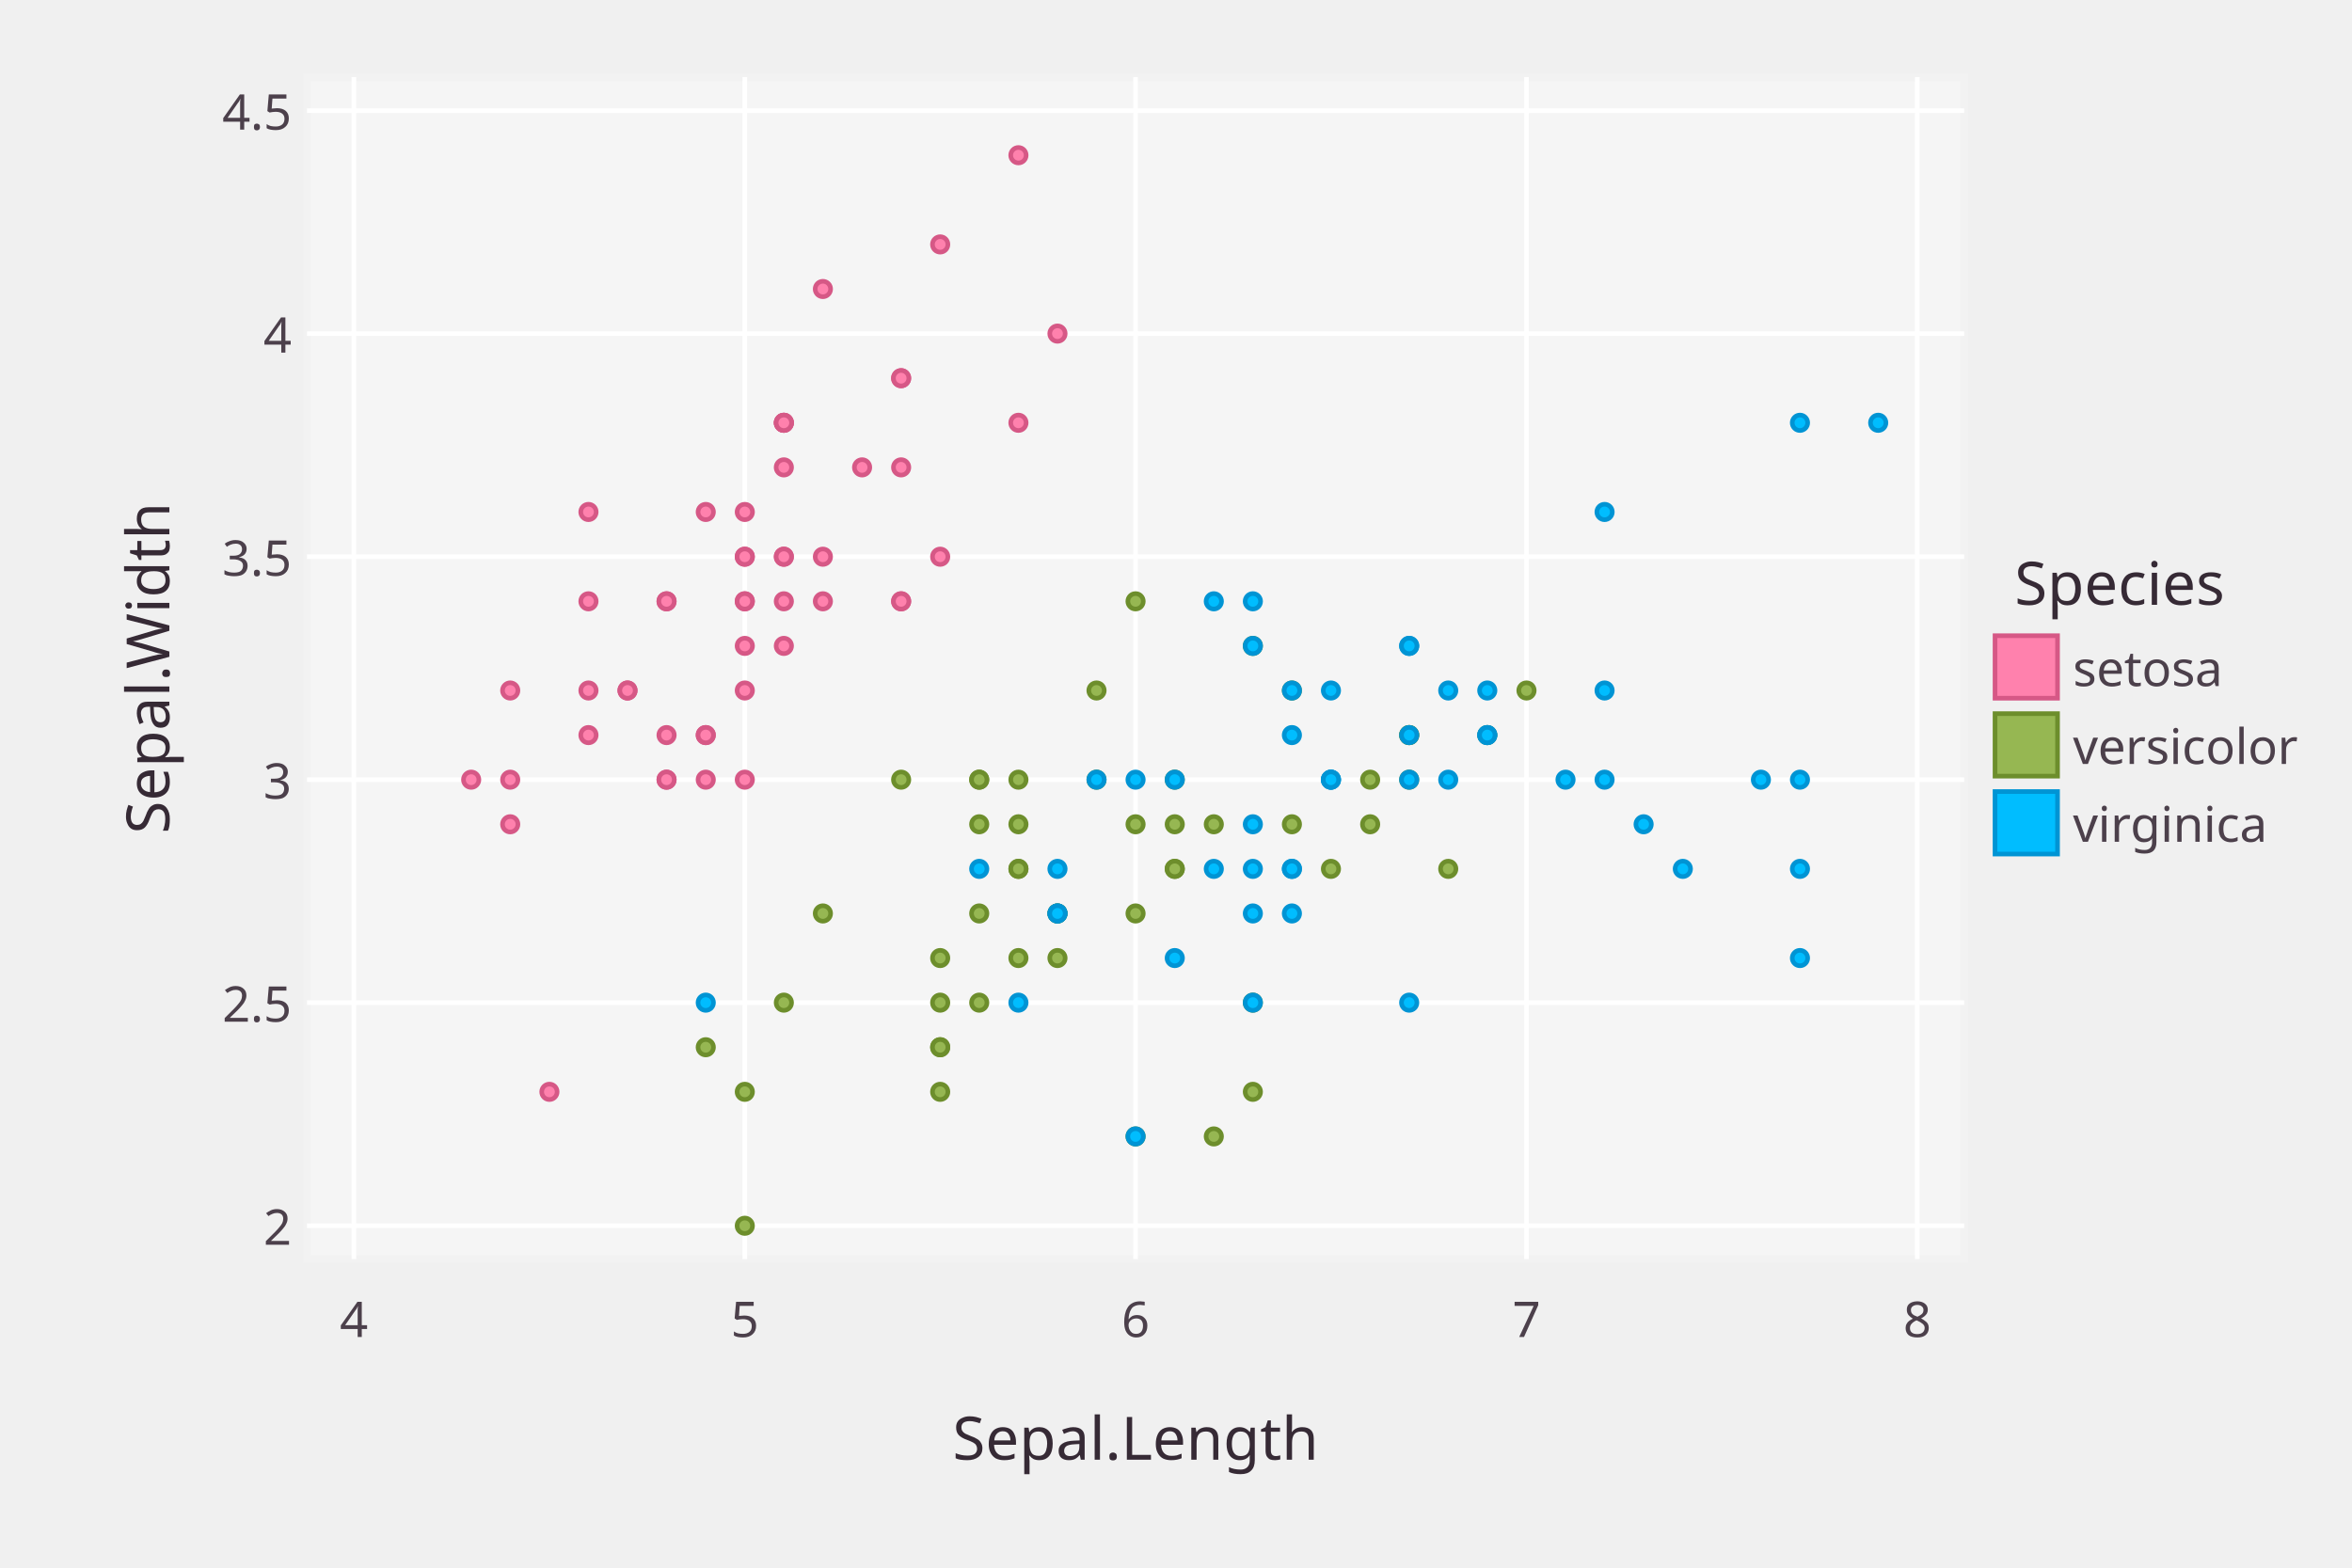
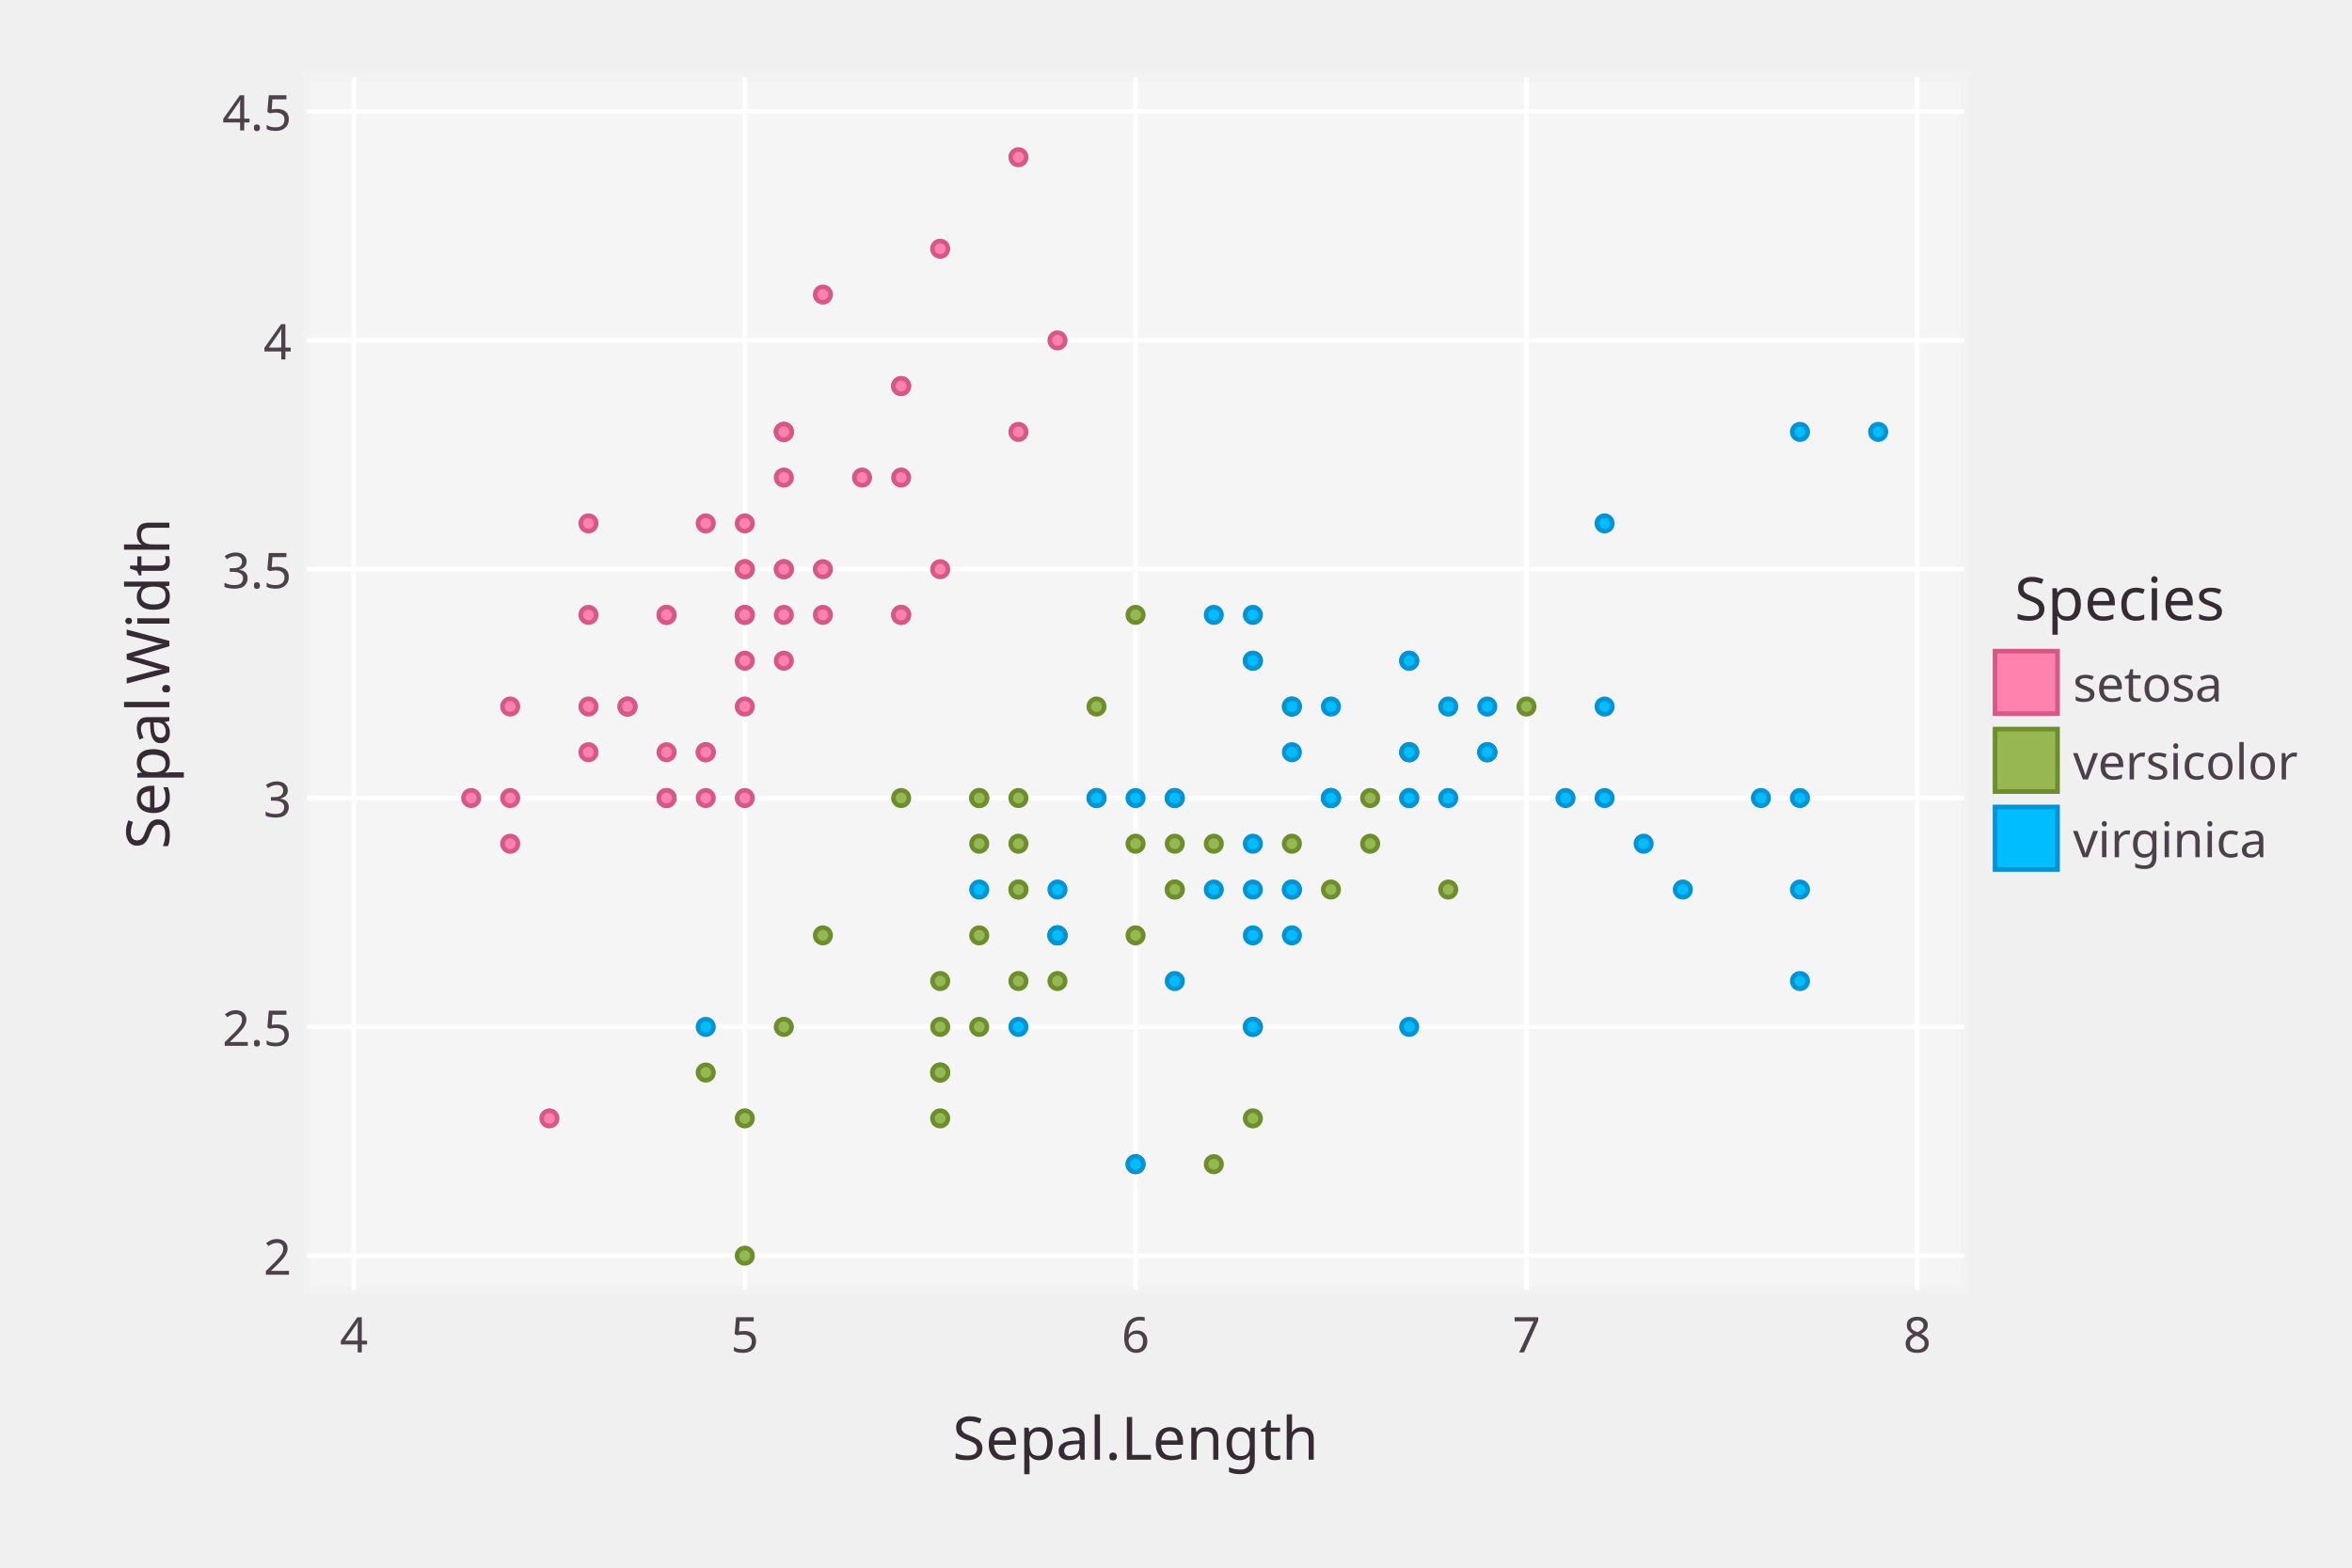
<svg xmlns="http://www.w3.org/2000/svg" xmlns:xlink="http://www.w3.org/1999/xlink" version="1.1" width="152.4mm" height="101.6mm" viewBox="0 0 152.4 101.6" style="stroke:black;fill:black" stroke-width="0.5">
-   <g fill="#F5F5F5" stroke="#F2F2F2">
-     <path d="M 19.89 5 L 127.27 5 127.27 81.6 19.89 81.6 z" />
+   <g stroke="#F2F2F2" fill="#F5F5F5">
+     <path d="M 19.89 5 L 127.27 5 127.27 83.6 19.89 83.6 z" />
    <g stroke="#FFFFFF" stroke-width="0.3">
-       <path d="M98.91,5 L 98.91 81.6" />
-       <path d="M22.93,5 L 22.93 81.6" />
-       <path d="M48.26,5 L 48.26 81.6" />
-       <path d="M73.58,5 L 73.58 81.6" />
-       <path d="M124.23,5 L 124.23 81.6" />
+       <path d="M98.91,5 L 98.91 83.6" />
+       <path d="M22.93,5 L 22.93 83.6" />
+       <path d="M48.26,5 L 48.26 83.6" />
+       <path d="M73.58,5 L 73.58 83.6" />
+       <path d="M124.23,5 L 124.23 83.6" />
    </g>
    <g stroke="#FFFFFF" stroke-width="0.3">
-       <path d="M19.89,50.53 L 127.27 50.53" />
-       <path d="M19.89,36.08 L 127.27 36.08" />
-       <path d="M19.89,21.62 L 127.27 21.62" />
-       <path d="M19.89,79.44 L 127.27 79.44" />
-       <path d="M19.89,64.98 L 127.27 64.98" />
-       <path d="M19.89,7.17 L 127.27 7.17" />
+       <path d="M19.89,51.72 L 127.27 51.72" />
+       <path d="M19.89,36.89 L 127.27 36.89" />
+       <path d="M19.89,22.06 L 127.27 22.06" />
+       <path d="M19.89,81.38 L 127.27 81.38" />
+       <path d="M19.89,66.55 L 127.27 66.55" />
+       <path d="M19.89,7.22 L 127.27 7.22" />
    </g>
  </g>
  <g stroke="none" stroke-width="0.3">
    <g fill="#96B752" stroke="#6D8E2C" class="color_group_versicolor">
-       <circle cx="98.91" cy="44.75" r="0.5" />
-       <circle cx="83.71" cy="44.75" r="0.5" />
-       <circle cx="96.37" cy="47.64" r="0.5" />
-       <circle cx="60.92" cy="70.76" r="0.5" />
-       <circle cx="86.24" cy="56.31" r="0.5" />
-       <circle cx="65.99" cy="56.31" r="0.5" />
-       <circle cx="81.18" cy="41.86" r="0.5" />
-       <circle cx="45.73" cy="67.87" r="0.5" />
-       <circle cx="88.78" cy="53.42" r="0.5" />
-       <circle cx="53.32" cy="59.2" r="0.5" />
-       <circle cx="48.26" cy="79.44" r="0.5" />
-       <circle cx="71.05" cy="50.53" r="0.5" />
-       <circle cx="73.58" cy="73.65" r="0.5" />
-       <circle cx="76.12" cy="53.42" r="0.5" />
-       <circle cx="63.45" cy="53.42" r="0.5" />
-       <circle cx="91.31" cy="47.64" r="0.5" />
-       <circle cx="63.45" cy="50.53" r="0.5" />
-       <circle cx="68.52" cy="59.2" r="0.5" />
-       <circle cx="78.65" cy="73.65" r="0.5" />
-       <circle cx="63.45" cy="64.98" r="0.5" />
-       <circle cx="71.05" cy="44.75" r="0.5" />
-       <circle cx="76.12" cy="56.31" r="0.5" />
-       <circle cx="81.18" cy="64.98" r="0.5" />
-       <circle cx="76.12" cy="56.31" r="0.5" />
-       <circle cx="83.71" cy="53.42" r="0.5" />
-       <circle cx="88.78" cy="50.53" r="0.5" />
-       <circle cx="93.84" cy="56.31" r="0.5" />
-       <circle cx="91.31" cy="50.53" r="0.5" />
-       <circle cx="73.58" cy="53.42" r="0.5" />
-       <circle cx="65.99" cy="62.09" r="0.5" />
-       <circle cx="60.92" cy="67.87" r="0.5" />
-       <circle cx="60.92" cy="67.87" r="0.5" />
-       <circle cx="68.52" cy="59.2" r="0.5" />
-       <circle cx="73.58" cy="59.2" r="0.5" />
-       <circle cx="58.39" cy="50.53" r="0.5" />
-       <circle cx="73.58" cy="38.97" r="0.5" />
-       <circle cx="91.31" cy="47.64" r="0.5" />
-       <circle cx="81.18" cy="70.76" r="0.5" />
-       <circle cx="63.45" cy="50.53" r="0.5" />
-       <circle cx="60.92" cy="64.98" r="0.5" />
-       <circle cx="60.92" cy="62.09" r="0.5" />
-       <circle cx="76.12" cy="50.53" r="0.5" />
-       <circle cx="68.52" cy="62.09" r="0.5" />
-       <circle cx="48.26" cy="70.76" r="0.5" />
-       <circle cx="63.45" cy="59.2" r="0.5" />
-       <circle cx="65.99" cy="50.53" r="0.5" />
-       <circle cx="65.99" cy="53.42" r="0.5" />
-       <circle cx="78.65" cy="53.42" r="0.5" />
-       <circle cx="50.79" cy="64.98" r="0.5" />
-       <circle cx="65.99" cy="56.31" r="0.5" />
+       <circle cx="98.91" cy="45.79" r="0.5" />
+       <circle cx="83.71" cy="45.79" r="0.5" />
+       <circle cx="96.37" cy="48.75" r="0.5" />
+       <circle cx="60.92" cy="72.48" r="0.5" />
+       <circle cx="86.24" cy="57.65" r="0.5" />
+       <circle cx="65.99" cy="57.65" r="0.5" />
+       <circle cx="81.18" cy="42.82" r="0.5" />
+       <circle cx="45.73" cy="69.51" r="0.5" />
+       <circle cx="88.78" cy="54.68" r="0.5" />
+       <circle cx="53.32" cy="60.62" r="0.5" />
+       <circle cx="48.26" cy="81.38" r="0.5" />
+       <circle cx="71.05" cy="51.72" r="0.5" />
+       <circle cx="73.58" cy="75.45" r="0.5" />
+       <circle cx="76.12" cy="54.68" r="0.5" />
+       <circle cx="63.45" cy="54.68" r="0.5" />
+       <circle cx="91.31" cy="48.75" r="0.5" />
+       <circle cx="63.45" cy="51.72" r="0.5" />
+       <circle cx="68.52" cy="60.62" r="0.5" />
+       <circle cx="78.65" cy="75.45" r="0.5" />
+       <circle cx="63.45" cy="66.55" r="0.5" />
+       <circle cx="71.05" cy="45.79" r="0.5" />
+       <circle cx="76.12" cy="57.65" r="0.5" />
+       <circle cx="81.18" cy="66.55" r="0.5" />
+       <circle cx="76.12" cy="57.65" r="0.5" />
+       <circle cx="83.71" cy="54.68" r="0.5" />
+       <circle cx="88.78" cy="51.72" r="0.5" />
+       <circle cx="93.84" cy="57.65" r="0.5" />
+       <circle cx="91.31" cy="51.72" r="0.5" />
+       <circle cx="73.58" cy="54.68" r="0.5" />
+       <circle cx="65.99" cy="63.58" r="0.5" />
+       <circle cx="60.92" cy="69.51" r="0.5" />
+       <circle cx="60.92" cy="69.51" r="0.5" />
+       <circle cx="68.52" cy="60.62" r="0.5" />
+       <circle cx="73.58" cy="60.62" r="0.5" />
+       <circle cx="58.39" cy="51.72" r="0.5" />
+       <circle cx="73.58" cy="39.85" r="0.5" />
+       <circle cx="91.31" cy="48.75" r="0.5" />
+       <circle cx="81.18" cy="72.48" r="0.5" />
+       <circle cx="63.45" cy="51.72" r="0.5" />
+       <circle cx="60.92" cy="66.55" r="0.5" />
+       <circle cx="60.92" cy="63.58" r="0.5" />
+       <circle cx="76.12" cy="51.72" r="0.5" />
+       <circle cx="68.52" cy="63.58" r="0.5" />
+       <circle cx="48.26" cy="72.48" r="0.5" />
+       <circle cx="63.45" cy="60.62" r="0.5" />
+       <circle cx="65.99" cy="51.72" r="0.5" />
+       <circle cx="65.99" cy="54.68" r="0.5" />
+       <circle cx="78.65" cy="54.68" r="0.5" />
+       <circle cx="50.79" cy="66.55" r="0.5" />
+       <circle cx="65.99" cy="57.65" r="0.5" />
+     </g>
+     <g fill="#00BDFF" stroke="#0094D4" class="color_group_virginica">
+       <circle cx="81.18" cy="42.82" r="0.5" />
+       <circle cx="68.52" cy="60.62" r="0.5" />
+       <circle cx="101.44" cy="51.72" r="0.5" />
+       <circle cx="81.18" cy="54.68" r="0.5" />
+       <circle cx="86.24" cy="51.72" r="0.5" />
+       <circle cx="114.1" cy="51.72" r="0.5" />
+       <circle cx="45.73" cy="66.55" r="0.5" />
+       <circle cx="106.5" cy="54.68" r="0.5" />
+       <circle cx="91.31" cy="66.55" r="0.5" />
+       <circle cx="103.97" cy="33.92" r="0.5" />
+       <circle cx="86.24" cy="45.79" r="0.5" />
+       <circle cx="83.71" cy="60.62" r="0.5" />
+       <circle cx="93.84" cy="51.72" r="0.5" />
+       <circle cx="65.99" cy="66.55" r="0.5" />
+       <circle cx="68.52" cy="57.65" r="0.5" />
+       <circle cx="83.71" cy="45.79" r="0.5" />
+       <circle cx="86.24" cy="51.72" r="0.5" />
+       <circle cx="116.63" cy="27.99" r="0.5" />
+       <circle cx="116.63" cy="63.58" r="0.5" />
+       <circle cx="73.58" cy="75.45" r="0.5" />
+       <circle cx="96.37" cy="45.79" r="0.5" />
+       <circle cx="63.45" cy="57.65" r="0.5" />
+       <circle cx="116.63" cy="57.65" r="0.5" />
+       <circle cx="81.18" cy="60.62" r="0.5" />
+       <circle cx="91.31" cy="42.82" r="0.5" />
+       <circle cx="103.97" cy="45.79" r="0.5" />
+       <circle cx="78.65" cy="57.65" r="0.5" />
+       <circle cx="76.12" cy="51.72" r="0.5" />
+       <circle cx="83.71" cy="57.65" r="0.5" />
+       <circle cx="103.97" cy="51.72" r="0.5" />
+       <circle cx="109.04" cy="57.65" r="0.5" />
+       <circle cx="121.7" cy="27.99" r="0.5" />
+       <circle cx="83.71" cy="57.65" r="0.5" />
+       <circle cx="81.18" cy="57.65" r="0.5" />
+       <circle cx="76.12" cy="63.58" r="0.5" />
+       <circle cx="116.63" cy="51.72" r="0.5" />
+       <circle cx="81.18" cy="39.85" r="0.5" />
+       <circle cx="83.71" cy="48.75" r="0.5" />
+       <circle cx="73.58" cy="51.72" r="0.5" />
+       <circle cx="96.37" cy="48.75" r="0.5" />
+       <circle cx="91.31" cy="48.75" r="0.5" />
+       <circle cx="96.37" cy="48.75" r="0.5" />
+       <circle cx="68.52" cy="60.62" r="0.5" />
+       <circle cx="93.84" cy="45.79" r="0.5" />
+       <circle cx="91.31" cy="42.82" r="0.5" />
+       <circle cx="91.31" cy="51.72" r="0.5" />
+       <circle cx="81.18" cy="66.55" r="0.5" />
+       <circle cx="86.24" cy="51.72" r="0.5" />
+       <circle cx="78.65" cy="39.85" r="0.5" />
+       <circle cx="71.05" cy="51.72" r="0.5" />
    </g>
    <g fill="#FF81AD" stroke="#D65886" class="color_group_setosa">
-       <circle cx="50.79" cy="36.08" r="0.5" />
-       <circle cx="45.73" cy="50.53" r="0.5" />
-       <circle cx="40.66" cy="44.75" r="0.5" />
-       <circle cx="38.13" cy="47.64" r="0.5" />
-       <circle cx="48.26" cy="33.18" r="0.5" />
-       <circle cx="58.39" cy="24.51" r="0.5" />
-       <circle cx="38.13" cy="38.97" r="0.5" />
-       <circle cx="48.26" cy="38.97" r="0.5" />
-       <circle cx="33.06" cy="53.42" r="0.5" />
-       <circle cx="45.73" cy="47.64" r="0.5" />
-       <circle cx="58.39" cy="30.29" r="0.5" />
-       <circle cx="43.19" cy="38.97" r="0.5" />
-       <circle cx="43.19" cy="50.53" r="0.5" />
-       <circle cx="30.53" cy="50.53" r="0.5" />
-       <circle cx="68.52" cy="21.62" r="0.5" />
-       <circle cx="65.99" cy="10.06" r="0.5" />
-       <circle cx="58.39" cy="24.51" r="0.5" />
-       <circle cx="50.79" cy="36.08" r="0.5" />
-       <circle cx="65.99" cy="27.4" r="0.5" />
-       <circle cx="50.79" cy="27.4" r="0.5" />
-       <circle cx="58.39" cy="38.97" r="0.5" />
-       <circle cx="50.79" cy="30.29" r="0.5" />
-       <circle cx="38.13" cy="33.18" r="0.5" />
-       <circle cx="50.79" cy="41.86" r="0.5" />
-       <circle cx="43.19" cy="38.97" r="0.5" />
-       <circle cx="48.26" cy="50.53" r="0.5" />
-       <circle cx="48.26" cy="38.97" r="0.5" />
-       <circle cx="53.32" cy="36.08" r="0.5" />
-       <circle cx="53.32" cy="38.97" r="0.5" />
-       <circle cx="40.66" cy="44.75" r="0.5" />
-       <circle cx="43.19" cy="47.64" r="0.5" />
-       <circle cx="58.39" cy="38.97" r="0.5" />
-       <circle cx="53.32" cy="18.73" r="0.5" />
-       <circle cx="60.92" cy="15.84" r="0.5" />
-       <circle cx="45.73" cy="47.64" r="0.5" />
-       <circle cx="48.26" cy="44.75" r="0.5" />
-       <circle cx="60.92" cy="36.08" r="0.5" />
-       <circle cx="45.73" cy="33.18" r="0.5" />
-       <circle cx="33.06" cy="50.53" r="0.5" />
-       <circle cx="50.79" cy="38.97" r="0.5" />
-       <circle cx="48.26" cy="36.08" r="0.5" />
-       <circle cx="35.6" cy="70.76" r="0.5" />
-       <circle cx="33.06" cy="44.75" r="0.5" />
-       <circle cx="48.26" cy="36.08" r="0.5" />
-       <circle cx="50.79" cy="27.4" r="0.5" />
-       <circle cx="43.19" cy="50.53" r="0.5" />
-       <circle cx="50.79" cy="27.4" r="0.5" />
-       <circle cx="38.13" cy="44.75" r="0.5" />
-       <circle cx="55.86" cy="30.29" r="0.5" />
-       <circle cx="48.26" cy="41.86" r="0.5" />
-     </g>
-     <g fill="#00BDFF" stroke="#0094D4" class="color_group_virginica">
-       <circle cx="81.18" cy="41.86" r="0.5" />
-       <circle cx="68.52" cy="59.2" r="0.5" />
-       <circle cx="101.44" cy="50.53" r="0.5" />
-       <circle cx="81.18" cy="53.42" r="0.5" />
-       <circle cx="86.24" cy="50.53" r="0.5" />
-       <circle cx="114.1" cy="50.53" r="0.5" />
-       <circle cx="45.73" cy="64.98" r="0.5" />
-       <circle cx="106.5" cy="53.42" r="0.5" />
-       <circle cx="91.31" cy="64.98" r="0.5" />
-       <circle cx="103.97" cy="33.18" r="0.5" />
-       <circle cx="86.24" cy="44.75" r="0.5" />
-       <circle cx="83.71" cy="59.2" r="0.5" />
-       <circle cx="93.84" cy="50.53" r="0.5" />
-       <circle cx="65.99" cy="64.98" r="0.5" />
-       <circle cx="68.52" cy="56.31" r="0.5" />
-       <circle cx="83.71" cy="44.75" r="0.5" />
-       <circle cx="86.24" cy="50.53" r="0.5" />
-       <circle cx="116.63" cy="27.4" r="0.5" />
-       <circle cx="116.63" cy="62.09" r="0.5" />
-       <circle cx="73.58" cy="73.65" r="0.5" />
-       <circle cx="96.37" cy="44.75" r="0.5" />
-       <circle cx="63.45" cy="56.31" r="0.5" />
-       <circle cx="116.63" cy="56.31" r="0.5" />
-       <circle cx="81.18" cy="59.2" r="0.5" />
-       <circle cx="91.31" cy="41.86" r="0.5" />
-       <circle cx="103.97" cy="44.75" r="0.5" />
-       <circle cx="78.65" cy="56.31" r="0.5" />
-       <circle cx="76.12" cy="50.53" r="0.5" />
-       <circle cx="83.71" cy="56.31" r="0.5" />
-       <circle cx="103.97" cy="50.53" r="0.5" />
-       <circle cx="109.04" cy="56.31" r="0.5" />
-       <circle cx="121.7" cy="27.4" r="0.5" />
-       <circle cx="83.71" cy="56.31" r="0.5" />
-       <circle cx="81.18" cy="56.31" r="0.5" />
-       <circle cx="76.12" cy="62.09" r="0.5" />
-       <circle cx="116.63" cy="50.53" r="0.5" />
-       <circle cx="81.18" cy="38.97" r="0.5" />
-       <circle cx="83.71" cy="47.64" r="0.5" />
-       <circle cx="73.58" cy="50.53" r="0.5" />
-       <circle cx="96.37" cy="47.64" r="0.5" />
-       <circle cx="91.31" cy="47.64" r="0.5" />
-       <circle cx="96.37" cy="47.64" r="0.5" />
-       <circle cx="68.52" cy="59.2" r="0.5" />
-       <circle cx="93.84" cy="44.75" r="0.5" />
-       <circle cx="91.31" cy="41.86" r="0.5" />
-       <circle cx="91.31" cy="50.53" r="0.5" />
-       <circle cx="81.18" cy="64.98" r="0.5" />
-       <circle cx="86.24" cy="50.53" r="0.5" />
-       <circle cx="78.65" cy="38.97" r="0.5" />
-       <circle cx="71.05" cy="50.53" r="0.5" />
-     </g>
-   </g>
-   <g font-size="3.18" font-family="Source Sans Pro">
+       <circle cx="50.79" cy="36.89" r="0.5" />
+       <circle cx="45.73" cy="51.72" r="0.5" />
+       <circle cx="40.66" cy="45.79" r="0.5" />
+       <circle cx="38.13" cy="48.75" r="0.5" />
+       <circle cx="48.26" cy="33.92" r="0.5" />
+       <circle cx="58.39" cy="25.02" r="0.5" />
+       <circle cx="38.13" cy="39.85" r="0.5" />
+       <circle cx="48.26" cy="39.85" r="0.5" />
+       <circle cx="33.06" cy="54.68" r="0.5" />
+       <circle cx="45.73" cy="48.75" r="0.5" />
+       <circle cx="58.39" cy="30.95" r="0.5" />
+       <circle cx="43.19" cy="39.85" r="0.5" />
+       <circle cx="43.19" cy="51.72" r="0.5" />
+       <circle cx="30.53" cy="51.72" r="0.5" />
+       <circle cx="68.52" cy="22.06" r="0.5" />
+       <circle cx="65.99" cy="10.19" r="0.5" />
+       <circle cx="58.39" cy="25.02" r="0.5" />
+       <circle cx="50.79" cy="36.89" r="0.5" />
+       <circle cx="65.99" cy="27.99" r="0.5" />
+       <circle cx="50.79" cy="27.99" r="0.5" />
+       <circle cx="58.39" cy="39.85" r="0.5" />
+       <circle cx="50.79" cy="30.95" r="0.5" />
+       <circle cx="38.13" cy="33.92" r="0.5" />
+       <circle cx="50.79" cy="42.82" r="0.5" />
+       <circle cx="43.19" cy="39.85" r="0.5" />
+       <circle cx="48.26" cy="51.72" r="0.5" />
+       <circle cx="48.26" cy="39.85" r="0.5" />
+       <circle cx="53.32" cy="36.89" r="0.5" />
+       <circle cx="53.32" cy="39.85" r="0.5" />
+       <circle cx="40.66" cy="45.79" r="0.5" />
+       <circle cx="43.19" cy="48.75" r="0.5" />
+       <circle cx="58.39" cy="39.85" r="0.5" />
+       <circle cx="53.32" cy="19.09" r="0.5" />
+       <circle cx="60.92" cy="16.12" r="0.5" />
+       <circle cx="45.73" cy="48.75" r="0.5" />
+       <circle cx="48.26" cy="45.79" r="0.5" />
+       <circle cx="60.92" cy="36.89" r="0.5" />
+       <circle cx="45.73" cy="33.92" r="0.5" />
+       <circle cx="33.06" cy="51.72" r="0.5" />
+       <circle cx="50.79" cy="39.85" r="0.5" />
+       <circle cx="48.26" cy="36.89" r="0.5" />
+       <circle cx="35.6" cy="72.48" r="0.5" />
+       <circle cx="33.06" cy="45.79" r="0.5" />
+       <circle cx="48.26" cy="36.89" r="0.5" />
+       <circle cx="50.79" cy="27.99" r="0.5" />
+       <circle cx="43.19" cy="51.72" r="0.5" />
+       <circle cx="50.79" cy="27.99" r="0.5" />
+       <circle cx="38.13" cy="45.79" r="0.5" />
+       <circle cx="55.86" cy="30.95" r="0.5" />
+       <circle cx="48.26" cy="42.82" r="0.5" />
+     </g>
+   </g>
+   <g font-family="Source Sans Pro" font-size="3.18">
    <a xlink:href="#">
      <g id="color_key_versicolor">
        <g fill="#96B752" stroke="#6D8E2C" stroke-width="0.3">
-           <path d="M 129.27 46.25 L 133.32 46.25 133.32 50.3 129.27 50.3 z" />
-         </g>
-         <g fill="#4C404B" stroke="none">
-           <text x="134.32" y="48.28" style="dominant-baseline:central">versicolor</text>
+           <path d="M 129.27 47.25 L 133.32 47.25 133.32 51.3 129.27 51.3 z" />
+         </g>
+         <g stroke="none" fill="#4C404B">
+           <text x="134.32" y="49.28" style="dominant-baseline:central">versicolor</text>
        </g>
      </g>
    </a>
    <a xlink:href="#">
      <g id="color_key_setosa">
        <g fill="#FF81AD" stroke="#D65886" stroke-width="0.3">
-           <path d="M 129.27 41.2 L 133.32 41.2 133.32 45.25 129.27 45.25 z" />
-         </g>
-         <g fill="#4C404B" stroke="none">
-           <text x="134.32" y="43.23" style="dominant-baseline:central">setosa</text>
+           <path d="M 129.27 42.2 L 133.32 42.2 133.32 46.25 129.27 46.25 z" />
+         </g>
+         <g stroke="none" fill="#4C404B">
+           <text x="134.32" y="44.23" style="dominant-baseline:central">setosa</text>
        </g>
      </g>
    </a>
    <a xlink:href="#">
      <g id="color_key_virginica">
        <g fill="#00BDFF" stroke="#0094D4" stroke-width="0.3">
-           <path d="M 129.27 51.3 L 133.32 51.3 133.32 55.35 129.27 55.35 z" />
-         </g>
-         <g fill="#4C404B" stroke="none">
-           <text x="134.32" y="53.32" style="dominant-baseline:central">virginica</text>
+           <path d="M 129.27 52.3 L 133.32 52.3 133.32 56.35 129.27 56.35 z" />
+         </g>
+         <g stroke="none" fill="#4C404B">
+           <text x="134.32" y="54.32" style="dominant-baseline:central">virginica</text>
        </g>
      </g>
    </a>
  </g>
-   <g fill="#362A35" stroke="none" font-size="3.88" font-family="Source Sans Pro">
-     <text x="137.34" y="39.2" text-anchor="middle">Species</text>
-   </g>
-   <g fill="#4C404B" stroke="none" font-size="3.18" font-family="Source Sans Pro">
-     <text x="98.91" y="86.65" text-anchor="middle">7</text>
-     <text x="22.93" y="86.65" text-anchor="middle">4</text>
-     <text x="48.26" y="86.65" text-anchor="middle">5</text>
-     <text x="73.58" y="86.65" text-anchor="middle">6</text>
-     <text x="124.23" y="86.65" text-anchor="middle">8</text>
-   </g>
-   <g fill="#362A35" stroke="none" font-size="3.88" font-family="Source Sans Pro">
+   <g stroke="none" fill="#362A35" font-family="Source Sans Pro" font-size="3.88">
+     <text x="137.34" y="40.2" text-anchor="middle">Species</text>
+   </g>
+   <g stroke="none" fill="#4C404B" font-family="Source Sans Pro" font-size="3.18">
+     <text x="98.91" y="87.65" text-anchor="middle">7</text>
+     <text x="22.93" y="87.65" text-anchor="middle">4</text>
+     <text x="48.26" y="87.65" text-anchor="middle">5</text>
+     <text x="73.58" y="87.65" text-anchor="middle">6</text>
+     <text x="124.23" y="87.65" text-anchor="middle">8</text>
+   </g>
+   <g stroke="none" fill="#362A35" font-family="Source Sans Pro" font-size="3.88">
    <text x="73.58" y="94.6" text-anchor="middle">Sepal.Length</text>
  </g>
-   <g fill="#362A35" stroke="none" font-size="3.88" font-family="Source Sans Pro">
-     <text x="9.47" y="43.3" text-anchor="middle" style="dominant-baseline:central" transform="rotate(-90, 9.47, 43.3)">Sepal.Width</text>
-   </g>
-   <g fill="#4C404B" stroke="none" font-size="3.18" font-family="Source Sans Pro">
-     <text x="18.89" y="50.53" text-anchor="end" style="dominant-baseline:central">3</text>
-     <text x="18.89" y="36.08" text-anchor="end" style="dominant-baseline:central">3.5</text>
-     <text x="18.89" y="21.62" text-anchor="end" style="dominant-baseline:central">4</text>
-     <text x="18.89" y="79.44" text-anchor="end" style="dominant-baseline:central">2</text>
-     <text x="18.89" y="64.98" text-anchor="end" style="dominant-baseline:central">2.5</text>
-     <text x="18.89" y="7.17" text-anchor="end" style="dominant-baseline:central">4.5</text>
+   <g stroke="none" fill="#362A35" font-family="Source Sans Pro" font-size="3.88">
+     <text x="9.47" y="44.3" text-anchor="middle" style="dominant-baseline:central" transform="rotate(-90, 9.47, 44.3)">Sepal.Width</text>
+   </g>
+   <g stroke="none" fill="#4C404B" font-family="Source Sans Pro" font-size="3.18">
+     <text x="18.89" y="51.72" text-anchor="end" style="dominant-baseline:central">3</text>
+     <text x="18.89" y="36.89" text-anchor="end" style="dominant-baseline:central">3.5</text>
+     <text x="18.89" y="22.06" text-anchor="end" style="dominant-baseline:central">4</text>
+     <text x="18.89" y="81.38" text-anchor="end" style="dominant-baseline:central">2</text>
+     <text x="18.89" y="66.55" text-anchor="end" style="dominant-baseline:central">2.5</text>
+     <text x="18.89" y="7.22" text-anchor="end" style="dominant-baseline:central">4.5</text>
  </g>
</svg>
